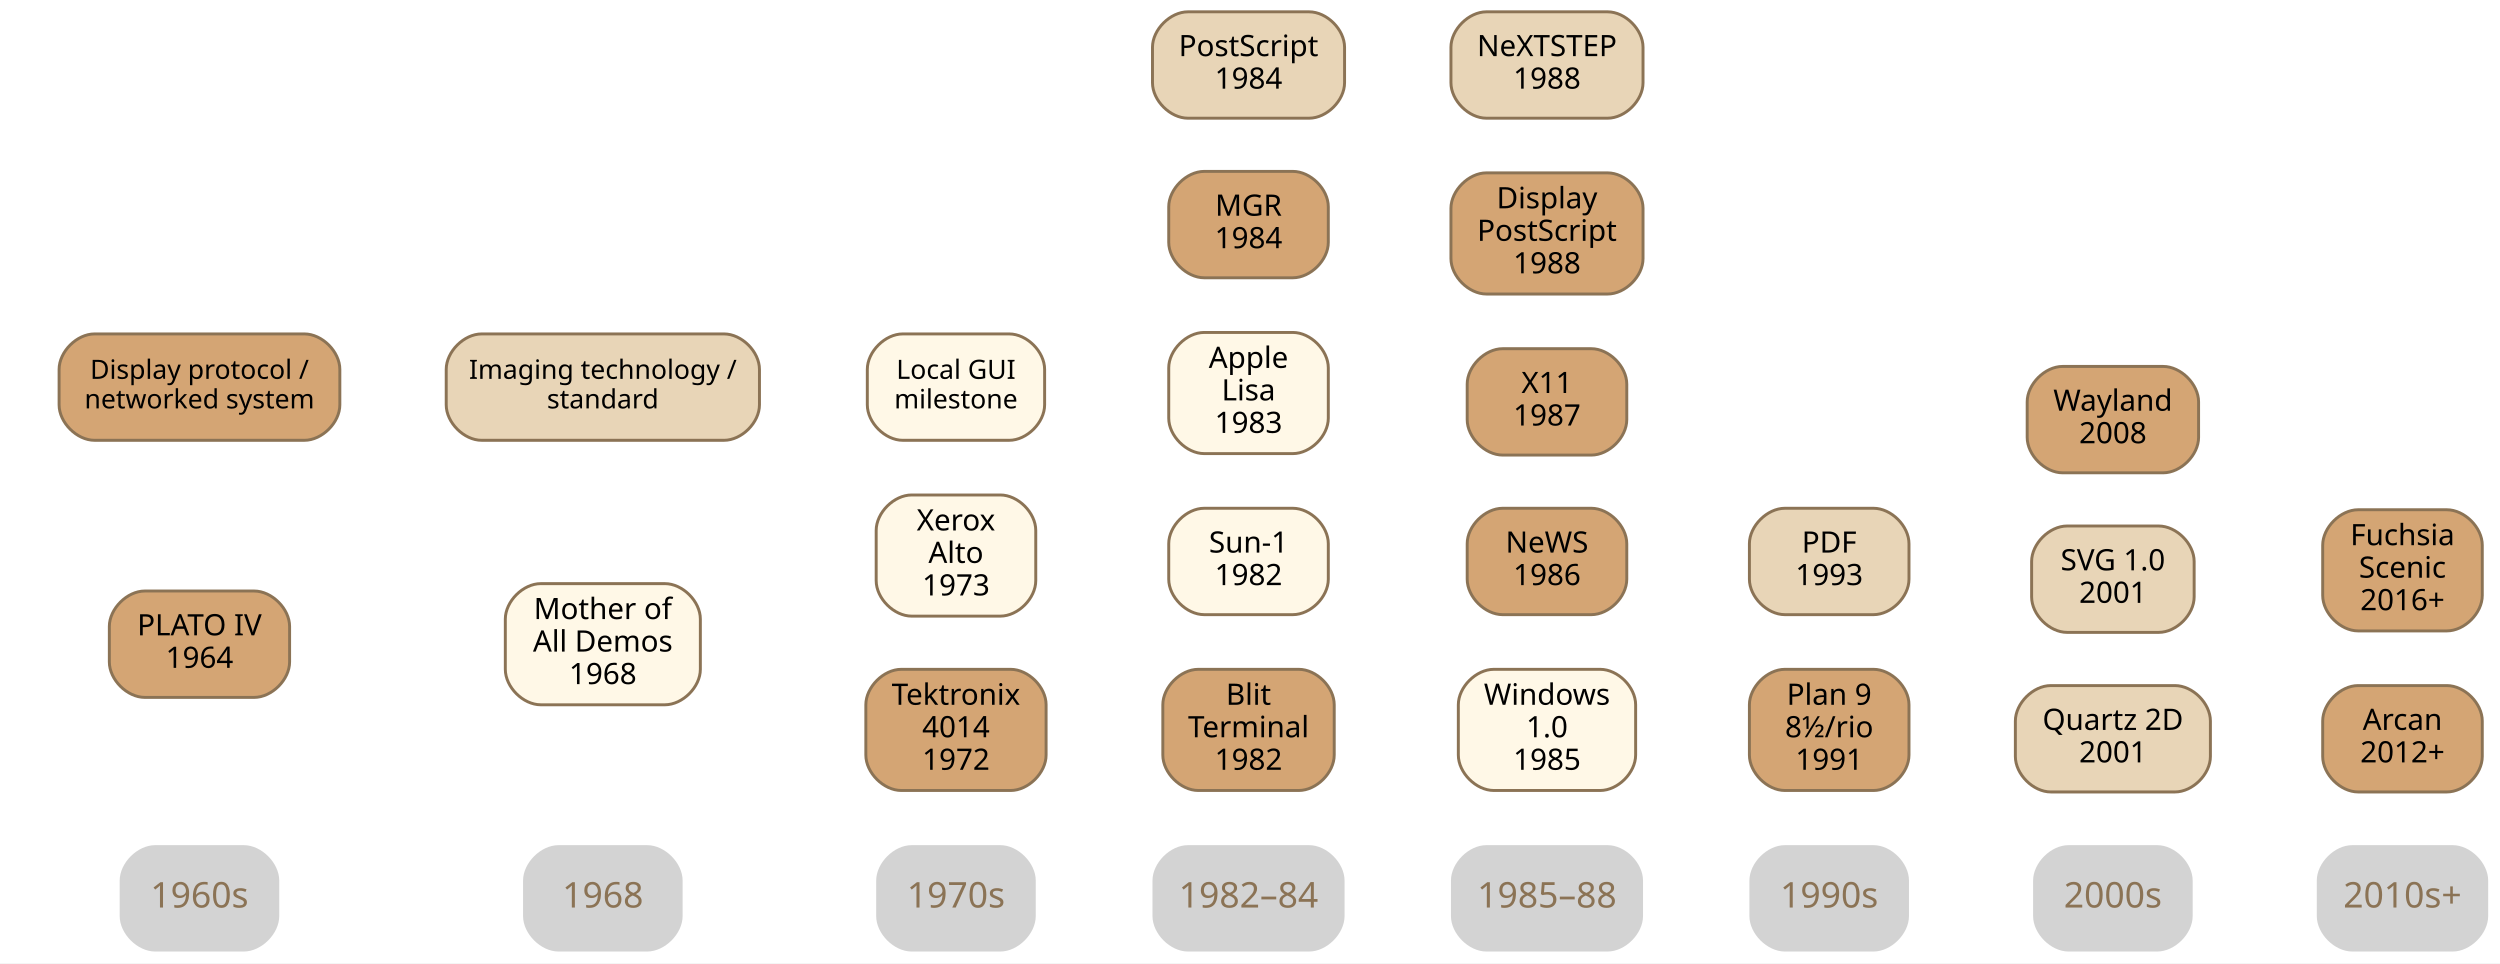
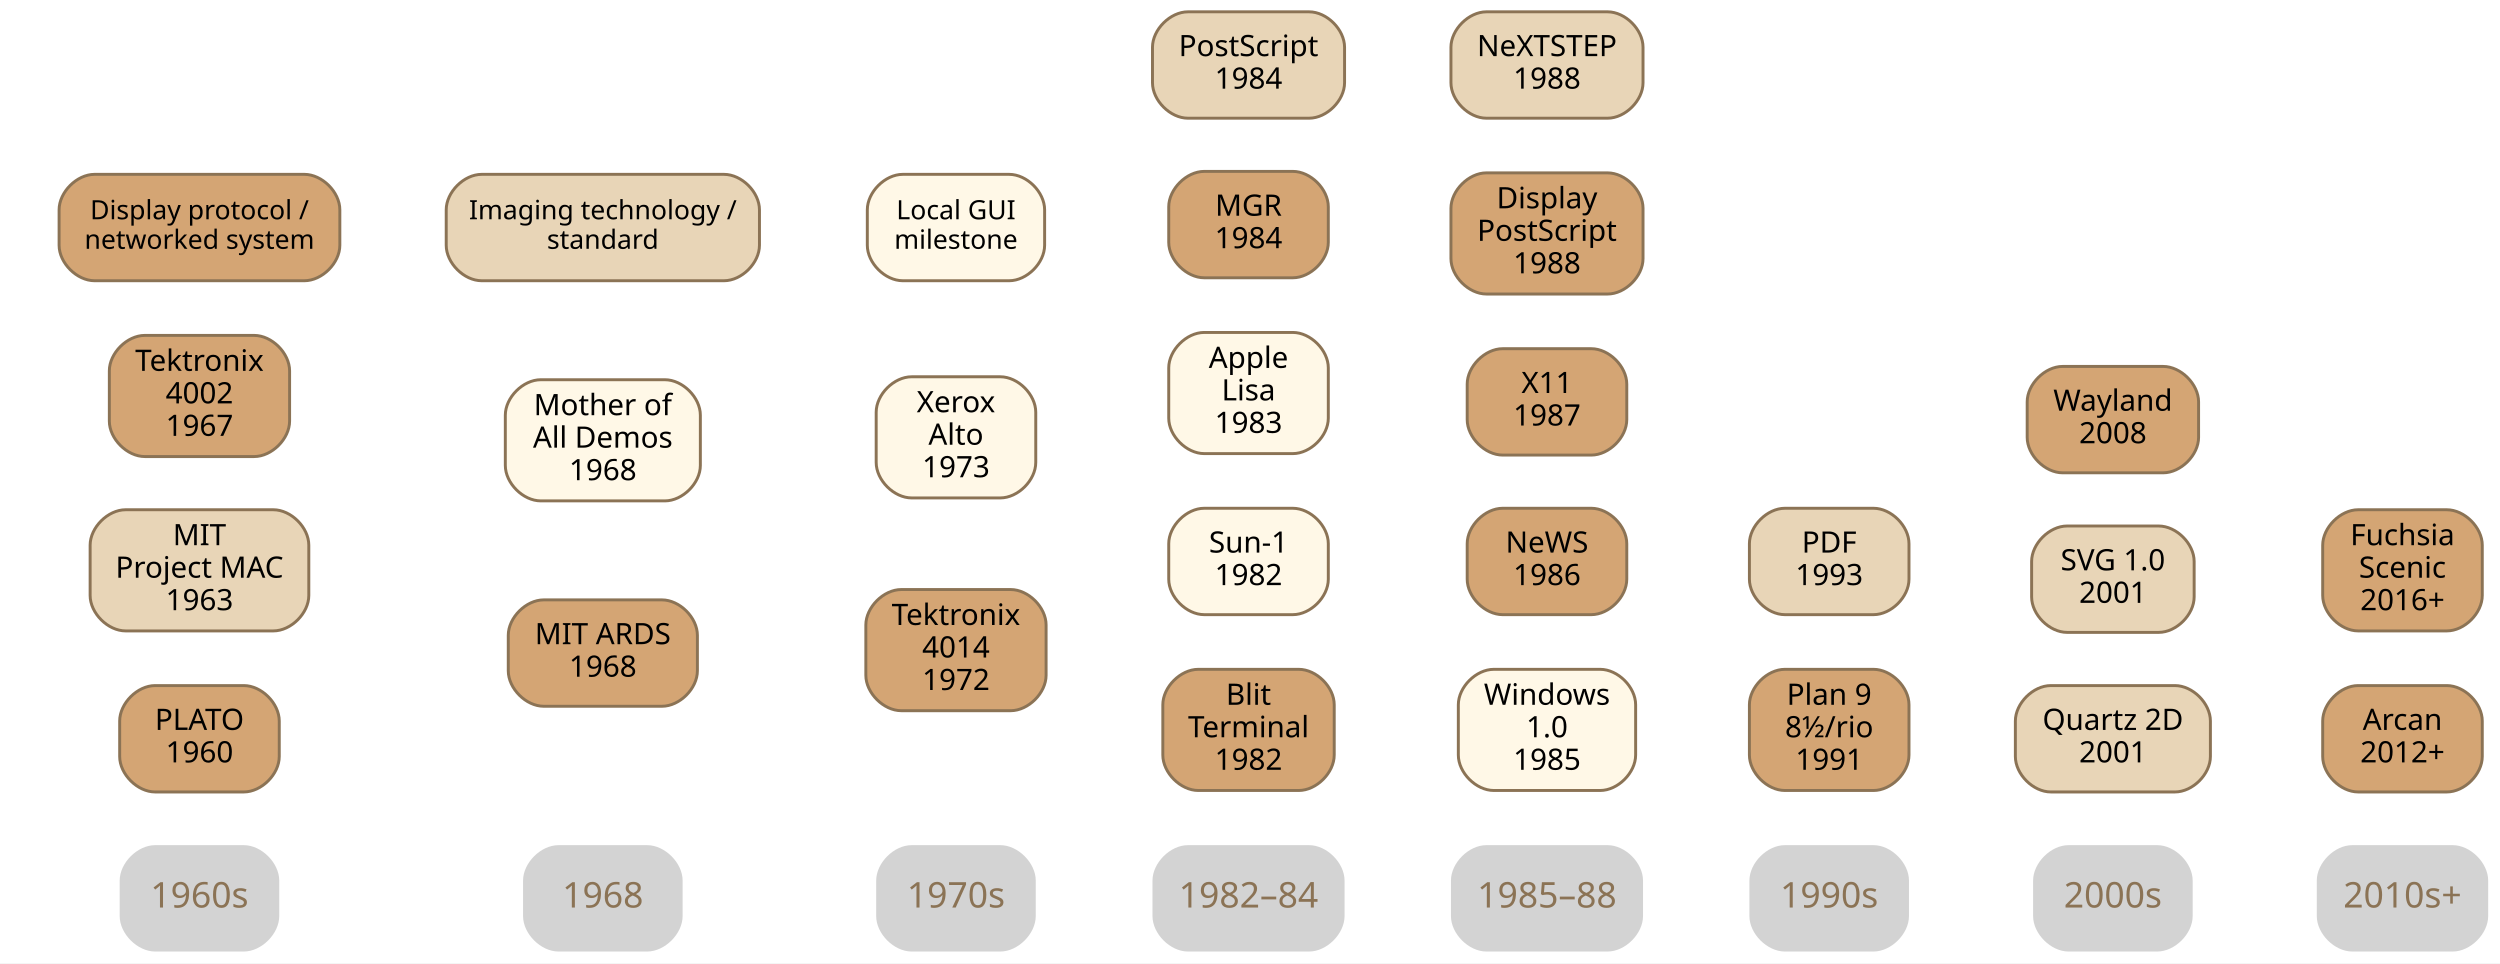
<svg xmlns="http://www.w3.org/2000/svg" xmlns:xlink="http://www.w3.org/1999/xlink" width="846pt" height="326pt" viewBox="0.00 0.00 846.00 326.00">
  <g id="graph0" class="graph" transform="scale(1 1) rotate(0) translate(4 322)">
    <polygon fill="white" stroke="transparent" points="-4,4 -4,-322 842,-322 842,4 -4,4" />
    <g id="clust9" class="cluster">
</g>
    <g id="node1" class="node">
      <path fill="lightgrey" stroke="transparent" d="M78.5,-36C78.5,-36 48.5,-36 48.5,-36 42.5,-36 36.5,-30 36.5,-24 36.5,-24 36.5,-12 36.5,-12 36.5,-6 42.5,0 48.5,0 48.5,0 78.5,0 78.5,0 84.5,0 90.5,-6 90.5,-12 90.5,-12 90.5,-24 90.5,-24 90.5,-30 84.5,-36 78.5,-36" />
      <text text-anchor="middle" x="63.5" y="-14.9" font-family="IBM Plex Mono" font-size="12.00" fill="#8b7355">1960s</text>
    </g>
-     <g id="node3" class="node">
+     <g id="node5" class="node">
      <path fill="lightgrey" stroke="transparent" d="M215,-36C215,-36 185,-36 185,-36 179,-36 173,-30 173,-24 173,-24 173,-12 173,-12 173,-6 179,0 185,0 185,0 215,0 215,0 221,0 227,-6 227,-12 227,-12 227,-24 227,-24 227,-30 221,-36 215,-36" />
      <text text-anchor="middle" x="200" y="-14.9" font-family="IBM Plex Mono" font-size="12.00" fill="#8b7355">1968</text>
    </g>
    <g id="node2" class="node">
      <g id="a_node2">
-         <a xlink:title="Plasma display terminals, TUTOR language">
-           <path fill="#d4a574" stroke="#8b7355" d="M82,-122C82,-122 45,-122 45,-122 39,-122 33,-116 33,-110 33,-110 33,-98 33,-98 33,-92 39,-86 45,-86 45,-86 82,-86 82,-86 88,-86 94,-92 94,-98 94,-98 94,-110 94,-110 94,-116 88,-122 82,-122" />
-           <text text-anchor="middle" x="63.5" y="-107" font-family="IBM Plex Sans" font-size="10.00">PLATO IV</text>
-           <text text-anchor="middle" x="63.5" y="-96" font-family="IBM Plex Sans" font-size="10.00">1964</text>
-         </a>
-       </g>
-     </g>
-     <g id="node5" class="node">
+         <a xlink:title="Programmable display terminals, TUTOR language, plasma panels">
+           <path fill="#d4a574" stroke="#8b7355" d="M78.5,-90C78.5,-90 48.5,-90 48.5,-90 42.5,-90 36.5,-84 36.5,-78 36.5,-78 36.5,-66 36.5,-66 36.5,-60 42.5,-54 48.5,-54 48.5,-54 78.5,-54 78.5,-54 84.5,-54 90.5,-60 90.5,-66 90.5,-66 90.5,-78 90.5,-78 90.5,-84 84.5,-90 78.5,-90" />
+           <text text-anchor="middle" x="63.5" y="-75" font-family="IBM Plex Sans" font-size="10.00">PLATO</text>
+           <text text-anchor="middle" x="63.5" y="-64" font-family="IBM Plex Sans" font-size="10.00">1960</text>
+         </a>
+       </g>
+     </g>
+     <g id="node3" class="node">
+       <g id="a_node3">
+         <a xlink:title="Time-sharing, ARDS terminal, Multics Graphics System">
+           <path fill="#e8d5b7" stroke="#8b7355" d="M88.5,-149.5C88.5,-149.5 38.5,-149.5 38.5,-149.5 32.5,-149.5 26.5,-143.5 26.5,-137.5 26.5,-137.5 26.5,-120.5 26.5,-120.5 26.5,-114.5 32.5,-108.5 38.5,-108.5 38.5,-108.5 88.5,-108.5 88.5,-108.5 94.5,-108.5 100.5,-114.5 100.5,-120.5 100.5,-120.5 100.5,-137.5 100.5,-137.5 100.5,-143.5 94.5,-149.5 88.5,-149.5" />
+           <text text-anchor="middle" x="63.5" y="-137.5" font-family="IBM Plex Sans" font-size="10.00">MIT</text>
+           <text text-anchor="middle" x="63.5" y="-126.5" font-family="IBM Plex Sans" font-size="10.00">Project MAC</text>
+           <text text-anchor="middle" x="63.5" y="-115.5" font-family="IBM Plex Sans" font-size="10.00">1963</text>
+         </a>
+       </g>
+     </g>
+     <g id="node4" class="node">
+       <g id="a_node4">
+         <a xlink:title="First Tektronix storage tube graphics terminal">
+           <path fill="#d4a574" stroke="#8b7355" d="M82,-208.5C82,-208.5 45,-208.5 45,-208.5 39,-208.5 33,-202.5 33,-196.5 33,-196.5 33,-179.5 33,-179.5 33,-173.5 39,-167.5 45,-167.5 45,-167.5 82,-167.5 82,-167.5 88,-167.5 94,-173.5 94,-179.5 94,-179.5 94,-196.5 94,-196.5 94,-202.5 88,-208.5 82,-208.5" />
+           <text text-anchor="middle" x="63.5" y="-196.5" font-family="IBM Plex Sans" font-size="10.00">Tektronix</text>
+           <text text-anchor="middle" x="63.5" y="-185.5" font-family="IBM Plex Sans" font-size="10.00">4002</text>
+           <text text-anchor="middle" x="63.5" y="-174.5" font-family="IBM Plex Sans" font-size="10.00">1967</text>
+         </a>
+       </g>
+     </g>
+     <g id="node8" class="node">
      <path fill="lightgrey" stroke="transparent" d="M334.5,-36C334.5,-36 304.5,-36 304.5,-36 298.5,-36 292.5,-30 292.5,-24 292.5,-24 292.5,-12 292.5,-12 292.5,-6 298.5,0 304.5,0 304.5,0 334.5,0 334.5,0 340.5,0 346.5,-6 346.5,-12 346.5,-12 346.5,-24 346.5,-24 346.5,-30 340.5,-36 334.5,-36" />
      <text text-anchor="middle" x="319.5" y="-14.9" font-family="IBM Plex Mono" font-size="12.00" fill="#8b7355">1970s</text>
    </g>
-     <g id="node4" class="node">
-       <g id="a_node4">
+     <g id="node6" class="node">
+       <g id="a_node6">
+         <a xlink:title="Storage tube remote graphics terminal, first mouse">
+           <path fill="#d4a574" stroke="#8b7355" d="M220,-119C220,-119 180,-119 180,-119 174,-119 168,-113 168,-107 168,-107 168,-95 168,-95 168,-89 174,-83 180,-83 180,-83 220,-83 220,-83 226,-83 232,-89 232,-95 232,-95 232,-107 232,-107 232,-113 226,-119 220,-119" />
+           <text text-anchor="middle" x="200" y="-104" font-family="IBM Plex Sans" font-size="10.00">MIT ARDS</text>
+           <text text-anchor="middle" x="200" y="-93" font-family="IBM Plex Sans" font-size="10.00">1968</text>
+         </a>
+       </g>
+     </g>
+     <g id="node7" class="node">
+       <g id="a_node7">
        <a xlink:title="Engelbart: mouse, hypertext, video conferencing">
-           <path fill="#fff8e7" stroke="#8b7355" d="M221,-124.5C221,-124.5 179,-124.5 179,-124.5 173,-124.5 167,-118.5 167,-112.5 167,-112.5 167,-95.5 167,-95.5 167,-89.5 173,-83.5 179,-83.5 179,-83.5 221,-83.5 221,-83.5 227,-83.5 233,-89.5 233,-95.5 233,-95.5 233,-112.5 233,-112.5 233,-118.5 227,-124.5 221,-124.5" />
-           <text text-anchor="middle" x="200" y="-112.5" font-family="IBM Plex Sans" font-size="10.00">Mother of</text>
-           <text text-anchor="middle" x="200" y="-101.5" font-family="IBM Plex Sans" font-size="10.00">All Demos</text>
-           <text text-anchor="middle" x="200" y="-90.5" font-family="IBM Plex Sans" font-size="10.00">1968</text>
-         </a>
-       </g>
-     </g>
-     <g id="node8" class="node">
+           <path fill="#fff8e7" stroke="#8b7355" d="M221,-193.5C221,-193.5 179,-193.5 179,-193.5 173,-193.5 167,-187.5 167,-181.5 167,-181.5 167,-164.5 167,-164.5 167,-158.5 173,-152.5 179,-152.5 179,-152.5 221,-152.5 221,-152.5 227,-152.5 233,-158.5 233,-164.5 233,-164.5 233,-181.5 233,-181.5 233,-187.5 227,-193.5 221,-193.5" />
+           <text text-anchor="middle" x="200" y="-181.5" font-family="IBM Plex Sans" font-size="10.00">Mother of</text>
+           <text text-anchor="middle" x="200" y="-170.5" font-family="IBM Plex Sans" font-size="10.00">All Demos</text>
+           <text text-anchor="middle" x="200" y="-159.5" font-family="IBM Plex Sans" font-size="10.00">1968</text>
+         </a>
+       </g>
+     </g>
+     <g id="node11" class="node">
      <path fill="lightgrey" stroke="transparent" d="M439,-36C439,-36 398,-36 398,-36 392,-36 386,-30 386,-24 386,-24 386,-12 386,-12 386,-6 392,0 398,0 398,0 439,0 439,0 445,0 451,-6 451,-12 451,-12 451,-24 451,-24 451,-30 445,-36 439,-36" />
      <text text-anchor="middle" x="418.5" y="-14.9" font-family="IBM Plex Mono" font-size="12.00" fill="#8b7355">1982–84</text>
    </g>
-     <g id="node6" class="node">
-       <g id="a_node6">
+     <g id="node9" class="node">
+       <g id="a_node9">
        <a xlink:title="Vector storage tube terminal, ARPANET graphics">
-           <path fill="#d4a574" stroke="#8b7355" d="M338,-95.5C338,-95.5 301,-95.5 301,-95.5 295,-95.5 289,-89.5 289,-83.5 289,-83.5 289,-66.5 289,-66.5 289,-60.5 295,-54.5 301,-54.5 301,-54.5 338,-54.5 338,-54.5 344,-54.5 350,-60.5 350,-66.5 350,-66.5 350,-83.5 350,-83.5 350,-89.5 344,-95.5 338,-95.5" />
-           <text text-anchor="middle" x="319.5" y="-83.5" font-family="IBM Plex Sans" font-size="10.00">Tektronix</text>
-           <text text-anchor="middle" x="319.5" y="-72.5" font-family="IBM Plex Sans" font-size="10.00">4014</text>
-           <text text-anchor="middle" x="319.5" y="-61.5" font-family="IBM Plex Sans" font-size="10.00">1972</text>
-         </a>
-       </g>
-     </g>
-     <g id="node7" class="node">
-       <g id="a_node7">
+           <path fill="#d4a574" stroke="#8b7355" d="M338,-122.5C338,-122.5 301,-122.5 301,-122.5 295,-122.5 289,-116.5 289,-110.5 289,-110.5 289,-93.5 289,-93.5 289,-87.5 295,-81.5 301,-81.5 301,-81.5 338,-81.5 338,-81.5 344,-81.5 350,-87.5 350,-93.5 350,-93.5 350,-110.5 350,-110.5 350,-116.5 344,-122.5 338,-122.5" />
+           <text text-anchor="middle" x="319.5" y="-110.5" font-family="IBM Plex Sans" font-size="10.00">Tektronix</text>
+           <text text-anchor="middle" x="319.5" y="-99.5" font-family="IBM Plex Sans" font-size="10.00">4014</text>
+           <text text-anchor="middle" x="319.5" y="-88.5" font-family="IBM Plex Sans" font-size="10.00">1972</text>
+         </a>
+       </g>
+     </g>
+     <g id="node10" class="node">
+       <g id="a_node10">
        <a xlink:title="First GUI workstation, bitmap display">
-           <path fill="#fff8e7" stroke="#8b7355" d="M334.5,-154.5C334.5,-154.5 304.5,-154.5 304.5,-154.5 298.5,-154.5 292.5,-148.5 292.5,-142.5 292.5,-142.5 292.5,-125.5 292.5,-125.5 292.5,-119.5 298.5,-113.5 304.5,-113.5 304.5,-113.5 334.5,-113.5 334.5,-113.5 340.5,-113.5 346.5,-119.5 346.5,-125.5 346.5,-125.5 346.5,-142.5 346.5,-142.5 346.5,-148.5 340.5,-154.5 334.5,-154.5" />
-           <text text-anchor="middle" x="319.5" y="-142.5" font-family="IBM Plex Sans" font-size="10.00">Xerox</text>
-           <text text-anchor="middle" x="319.5" y="-131.5" font-family="IBM Plex Sans" font-size="10.00">Alto</text>
-           <text text-anchor="middle" x="319.5" y="-120.5" font-family="IBM Plex Sans" font-size="10.00">1973</text>
-         </a>
-       </g>
-     </g>
-     <g id="node14" class="node">
+           <path fill="#fff8e7" stroke="#8b7355" d="M334.5,-194.5C334.5,-194.5 304.5,-194.5 304.5,-194.5 298.5,-194.5 292.5,-188.5 292.5,-182.5 292.5,-182.5 292.5,-165.5 292.5,-165.5 292.5,-159.5 298.5,-153.5 304.5,-153.5 304.5,-153.5 334.5,-153.5 334.5,-153.5 340.5,-153.5 346.5,-159.5 346.5,-165.5 346.5,-165.5 346.5,-182.5 346.5,-182.5 346.5,-188.5 340.5,-194.5 334.5,-194.5" />
+           <text text-anchor="middle" x="319.5" y="-182.5" font-family="IBM Plex Sans" font-size="10.00">Xerox</text>
+           <text text-anchor="middle" x="319.5" y="-171.5" font-family="IBM Plex Sans" font-size="10.00">Alto</text>
+           <text text-anchor="middle" x="319.5" y="-160.5" font-family="IBM Plex Sans" font-size="10.00">1973</text>
+         </a>
+       </g>
+     </g>
+     <g id="node17" class="node">
      <path fill="lightgrey" stroke="transparent" d="M540,-36C540,-36 499,-36 499,-36 493,-36 487,-30 487,-24 487,-24 487,-12 487,-12 487,-6 493,0 499,0 499,0 540,0 540,0 546,0 552,-6 552,-12 552,-12 552,-24 552,-24 552,-30 546,-36 540,-36" />
      <text text-anchor="middle" x="519.5" y="-14.9" font-family="IBM Plex Mono" font-size="12.00" fill="#8b7355">1985–88</text>
    </g>
-     <g id="node9" class="node">
-       <g id="a_node9">
+     <g id="node12" class="node">
+       <g id="a_node12">
        <a xlink:title="Programmable bitmap terminal, 68000 CPU">
          <path fill="#d4a574" stroke="#8b7355" d="M435.5,-95.5C435.5,-95.5 401.5,-95.5 401.5,-95.5 395.5,-95.5 389.5,-89.5 389.5,-83.5 389.5,-83.5 389.5,-66.5 389.5,-66.5 389.5,-60.5 395.5,-54.5 401.5,-54.5 401.5,-54.5 435.5,-54.5 435.5,-54.5 441.5,-54.5 447.5,-60.5 447.5,-66.5 447.5,-66.5 447.5,-83.5 447.5,-83.5 447.5,-89.5 441.5,-95.5 435.5,-95.5" />
          <text text-anchor="middle" x="418.5" y="-83.5" font-family="IBM Plex Sans" font-size="10.00">Blit</text>
          <text text-anchor="middle" x="418.5" y="-72.5" font-family="IBM Plex Sans" font-size="10.00">Terminal</text>
          <text text-anchor="middle" x="418.5" y="-61.5" font-family="IBM Plex Sans" font-size="10.00">1982</text>
        </a>
      </g>
    </g>
-     <g id="node10" class="node">
-       <g id="a_node10">
+     <g id="node13" class="node">
+       <g id="a_node13">
        <a xlink:title="Unix workstation, networked from birth">
          <path fill="#fff8e7" stroke="#8b7355" d="M433.5,-150C433.5,-150 403.5,-150 403.5,-150 397.5,-150 391.5,-144 391.5,-138 391.5,-138 391.5,-126 391.5,-126 391.5,-120 397.5,-114 403.5,-114 403.5,-114 433.5,-114 433.5,-114 439.5,-114 445.5,-120 445.5,-126 445.5,-126 445.5,-138 445.5,-138 445.5,-144 439.5,-150 433.5,-150" />
          <text text-anchor="middle" x="418.5" y="-135" font-family="IBM Plex Sans" font-size="10.00">Sun-1</text>
          <text text-anchor="middle" x="418.5" y="-124" font-family="IBM Plex Sans" font-size="10.00">1982</text>
        </a>
      </g>
    </g>
-     <g id="node11" class="node">
-       <g id="a_node11">
+     <g id="node14" class="node">
+       <g id="a_node14">
        <a xlink:title="First commercial GUI computer">
          <path fill="#fff8e7" stroke="#8b7355" d="M433.5,-209.5C433.5,-209.5 403.5,-209.5 403.5,-209.5 397.5,-209.5 391.5,-203.5 391.5,-197.5 391.5,-197.5 391.5,-180.5 391.5,-180.5 391.5,-174.5 397.5,-168.5 403.5,-168.5 403.5,-168.5 433.5,-168.5 433.5,-168.5 439.5,-168.5 445.5,-174.5 445.5,-180.5 445.5,-180.5 445.5,-197.5 445.5,-197.5 445.5,-203.5 439.5,-209.5 433.5,-209.5" />
          <text text-anchor="middle" x="418.5" y="-197.5" font-family="IBM Plex Sans" font-size="10.00">Apple</text>
          <text text-anchor="middle" x="418.5" y="-186.5" font-family="IBM Plex Sans" font-size="10.00">Lisa</text>
          <text text-anchor="middle" x="418.5" y="-175.5" font-family="IBM Plex Sans" font-size="10.00">1983</text>
        </a>
      </g>
    </g>
-     <g id="node12" class="node">
-       <g id="a_node12">
+     <g id="node15" class="node">
+       <g id="a_node15">
        <a xlink:title="Escape-sequence window system">
          <path fill="#d4a574" stroke="#8b7355" d="M433.5,-264C433.5,-264 403.5,-264 403.5,-264 397.5,-264 391.5,-258 391.5,-252 391.5,-252 391.5,-240 391.5,-240 391.5,-234 397.5,-228 403.5,-228 403.5,-228 433.5,-228 433.5,-228 439.5,-228 445.5,-234 445.5,-240 445.5,-240 445.5,-252 445.5,-252 445.5,-258 439.5,-264 433.5,-264" />
          <text text-anchor="middle" x="418.5" y="-249" font-family="IBM Plex Sans" font-size="10.00">MGR</text>
          <text text-anchor="middle" x="418.5" y="-238" font-family="IBM Plex Sans" font-size="10.00">1984</text>
        </a>
      </g>
    </g>
-     <g id="node13" class="node">
-       <g id="a_node13">
+     <g id="node16" class="node">
+       <g id="a_node16">
        <a xlink:title="Page description language">
          <path fill="#e8d5b7" stroke="#8b7355" d="M439,-318C439,-318 398,-318 398,-318 392,-318 386,-312 386,-306 386,-306 386,-294 386,-294 386,-288 392,-282 398,-282 398,-282 439,-282 439,-282 445,-282 451,-288 451,-294 451,-294 451,-306 451,-306 451,-312 445,-318 439,-318" />
          <text text-anchor="middle" x="418.5" y="-303" font-family="IBM Plex Sans" font-size="10.00">PostScript</text>
          <text text-anchor="middle" x="418.5" y="-292" font-family="IBM Plex Sans" font-size="10.00">1984</text>
        </a>
      </g>
    </g>
-     <g id="node20" class="node">
+     <g id="node23" class="node">
      <path fill="lightgrey" stroke="transparent" d="M630,-36C630,-36 600,-36 600,-36 594,-36 588,-30 588,-24 588,-24 588,-12 588,-12 588,-6 594,0 600,0 600,0 630,0 630,0 636,0 642,-6 642,-12 642,-12 642,-24 642,-24 642,-30 636,-36 630,-36" />
      <text text-anchor="middle" x="615" y="-14.9" font-family="IBM Plex Mono" font-size="12.00" fill="#8b7355">1990s</text>
    </g>
-     <g id="node15" class="node">
-       <g id="a_node15">
+     <g id="node18" class="node">
+       <g id="a_node18">
        <a xlink:title="Microsoft's first GUI">
          <path fill="#fff8e7" stroke="#8b7355" d="M537.5,-95.5C537.5,-95.5 501.5,-95.5 501.5,-95.5 495.5,-95.5 489.5,-89.5 489.5,-83.5 489.5,-83.5 489.5,-66.5 489.5,-66.5 489.5,-60.5 495.5,-54.5 501.5,-54.5 501.5,-54.5 537.5,-54.5 537.5,-54.5 543.5,-54.5 549.5,-60.5 549.5,-66.5 549.5,-66.5 549.5,-83.5 549.5,-83.5 549.5,-89.5 543.5,-95.5 537.5,-95.5" />
          <text text-anchor="middle" x="519.5" y="-83.5" font-family="IBM Plex Sans" font-size="10.00">Windows</text>
          <text text-anchor="middle" x="519.5" y="-72.5" font-family="IBM Plex Sans" font-size="10.00">1.0</text>
          <text text-anchor="middle" x="519.5" y="-61.5" font-family="IBM Plex Sans" font-size="10.00">1985</text>
        </a>
      </g>
    </g>
-     <g id="node16" class="node">
-       <g id="a_node16">
+     <g id="node19" class="node">
+       <g id="a_node19">
        <a xlink:title="PostScript window system">
          <path fill="#d4a574" stroke="#8b7355" d="M534.5,-150C534.5,-150 504.5,-150 504.5,-150 498.5,-150 492.5,-144 492.5,-138 492.5,-138 492.5,-126 492.5,-126 492.5,-120 498.5,-114 504.5,-114 504.5,-114 534.5,-114 534.5,-114 540.5,-114 546.5,-120 546.5,-126 546.5,-126 546.5,-138 546.5,-138 546.5,-144 540.5,-150 534.5,-150" />
          <text text-anchor="middle" x="519.5" y="-135" font-family="IBM Plex Sans" font-size="10.00">NeWS</text>
          <text text-anchor="middle" x="519.5" y="-124" font-family="IBM Plex Sans" font-size="10.00">1986</text>
        </a>
      </g>
    </g>
-     <g id="node17" class="node">
-       <g id="a_node17">
+     <g id="node20" class="node">
+       <g id="a_node20">
        <a xlink:title="MIT X Window System">
          <path fill="#d4a574" stroke="#8b7355" d="M534.5,-204C534.5,-204 504.5,-204 504.5,-204 498.5,-204 492.5,-198 492.5,-192 492.5,-192 492.5,-180 492.5,-180 492.5,-174 498.5,-168 504.5,-168 504.5,-168 534.5,-168 534.5,-168 540.5,-168 546.5,-174 546.5,-180 546.5,-180 546.5,-192 546.5,-192 546.5,-198 540.5,-204 534.5,-204" />
          <text text-anchor="middle" x="519.5" y="-189" font-family="IBM Plex Sans" font-size="10.00">X11</text>
          <text text-anchor="middle" x="519.5" y="-178" font-family="IBM Plex Sans" font-size="10.00">1987</text>
        </a>
      </g>
    </g>
-     <g id="node18" class="node">
-       <g id="a_node18">
+     <g id="node21" class="node">
+       <g id="a_node21">
        <a xlink:title="Adobe rendering protocol">
          <path fill="#d4a574" stroke="#8b7355" d="M540,-263.5C540,-263.5 499,-263.5 499,-263.5 493,-263.5 487,-257.5 487,-251.5 487,-251.5 487,-234.5 487,-234.5 487,-228.5 493,-222.5 499,-222.5 499,-222.5 540,-222.5 540,-222.5 546,-222.5 552,-228.5 552,-234.5 552,-234.5 552,-251.5 552,-251.5 552,-257.5 546,-263.5 540,-263.5" />
          <text text-anchor="middle" x="519.5" y="-251.5" font-family="IBM Plex Sans" font-size="10.00">Display</text>
          <text text-anchor="middle" x="519.5" y="-240.5" font-family="IBM Plex Sans" font-size="10.00">PostScript</text>
          <text text-anchor="middle" x="519.5" y="-229.5" font-family="IBM Plex Sans" font-size="10.00">1988</text>
        </a>
      </g>
    </g>
-     <g id="node19" class="node">
-       <g id="a_node19">
+     <g id="node22" class="node">
+       <g id="a_node22">
        <a xlink:title="DPS-based desktop">
          <path fill="#e8d5b7" stroke="#8b7355" d="M540,-318C540,-318 499,-318 499,-318 493,-318 487,-312 487,-306 487,-306 487,-294 487,-294 487,-288 493,-282 499,-282 499,-282 540,-282 540,-282 546,-282 552,-288 552,-294 552,-294 552,-306 552,-306 552,-312 546,-318 540,-318" />
          <text text-anchor="middle" x="519.5" y="-303" font-family="IBM Plex Sans" font-size="10.00">NeXTSTEP</text>
          <text text-anchor="middle" x="519.5" y="-292" font-family="IBM Plex Sans" font-size="10.00">1988</text>
        </a>
      </g>
    </g>
-     <g id="node23" class="node">
+     <g id="node26" class="node">
      <path fill="lightgrey" stroke="transparent" d="M726,-36C726,-36 696,-36 696,-36 690,-36 684,-30 684,-24 684,-24 684,-12 684,-12 684,-6 690,0 696,0 696,0 726,0 726,0 732,0 738,-6 738,-12 738,-12 738,-24 738,-24 738,-30 732,-36 726,-36" />
      <text text-anchor="middle" x="711" y="-14.9" font-family="IBM Plex Mono" font-size="12.00" fill="#8b7355">2000s</text>
    </g>
-     <g id="node21" class="node">
-       <g id="a_node21">
+     <g id="node24" class="node">
+       <g id="a_node24">
        <a xlink:title="Draw device, file system interface">
          <path fill="#d4a574" stroke="#8b7355" d="M630,-95.5C630,-95.5 600,-95.5 600,-95.5 594,-95.5 588,-89.5 588,-83.5 588,-83.5 588,-66.5 588,-66.5 588,-60.5 594,-54.5 600,-54.5 600,-54.5 630,-54.5 630,-54.5 636,-54.5 642,-60.5 642,-66.5 642,-66.5 642,-83.5 642,-83.5 642,-89.5 636,-95.5 630,-95.5" />
          <text text-anchor="middle" x="615" y="-83.5" font-family="IBM Plex Sans" font-size="10.00">Plan 9</text>
          <text text-anchor="middle" x="615" y="-72.5" font-family="IBM Plex Sans" font-size="10.00">8½/rio</text>
          <text text-anchor="middle" x="615" y="-61.5" font-family="IBM Plex Sans" font-size="10.00">1991</text>
        </a>
      </g>
    </g>
-     <g id="node22" class="node">
-       <g id="a_node22">
+     <g id="node25" class="node">
+       <g id="a_node25">
        <a xlink:title="Declarative PostScript subset">
          <path fill="#e8d5b7" stroke="#8b7355" d="M630,-150C630,-150 600,-150 600,-150 594,-150 588,-144 588,-138 588,-138 588,-126 588,-126 588,-120 594,-114 600,-114 600,-114 630,-114 630,-114 636,-114 642,-120 642,-126 642,-126 642,-138 642,-138 642,-144 636,-150 630,-150" />
          <text text-anchor="middle" x="615" y="-135" font-family="IBM Plex Sans" font-size="10.00">PDF</text>
          <text text-anchor="middle" x="615" y="-124" font-family="IBM Plex Sans" font-size="10.00">1993</text>
        </a>
      </g>
    </g>
-     <g id="node27" class="node">
+     <g id="node30" class="node">
      <path fill="lightgrey" stroke="transparent" d="M826,-36C826,-36 792,-36 792,-36 786,-36 780,-30 780,-24 780,-24 780,-12 780,-12 780,-6 786,0 792,0 792,0 826,0 826,0 832,0 838,-6 838,-12 838,-12 838,-24 838,-24 838,-30 832,-36 826,-36" />
      <text text-anchor="middle" x="809" y="-14.9" font-family="IBM Plex Mono" font-size="12.00" fill="#8b7355">2010s+</text>
    </g>
-     <g id="node24" class="node">
-       <g id="a_node24">
+     <g id="node27" class="node">
+       <g id="a_node27">
        <a xlink:title="macOS PDF-based rendering">
          <path fill="#e8d5b7" stroke="#8b7355" d="M732,-90C732,-90 690,-90 690,-90 684,-90 678,-84 678,-78 678,-78 678,-66 678,-66 678,-60 684,-54 690,-54 690,-54 732,-54 732,-54 738,-54 744,-60 744,-66 744,-66 744,-78 744,-78 744,-84 738,-90 732,-90" />
          <text text-anchor="middle" x="711" y="-75" font-family="IBM Plex Sans" font-size="10.00">Quartz 2D</text>
          <text text-anchor="middle" x="711" y="-64" font-family="IBM Plex Sans" font-size="10.00">2001</text>
        </a>
      </g>
    </g>
-     <g id="node25" class="node">
-       <g id="a_node25">
+     <g id="node28" class="node">
+       <g id="a_node28">
        <a xlink:title="W3C vector graphics">
          <path fill="#e8d5b7" stroke="#8b7355" d="M726.5,-144C726.5,-144 695.5,-144 695.5,-144 689.5,-144 683.5,-138 683.5,-132 683.5,-132 683.5,-120 683.5,-120 683.5,-114 689.5,-108 695.5,-108 695.5,-108 726.5,-108 726.5,-108 732.5,-108 738.5,-114 738.5,-120 738.5,-120 738.5,-132 738.5,-132 738.5,-138 732.5,-144 726.5,-144" />
          <text text-anchor="middle" x="711" y="-129" font-family="IBM Plex Sans" font-size="10.00">SVG 1.0</text>
          <text text-anchor="middle" x="711" y="-118" font-family="IBM Plex Sans" font-size="10.00">2001</text>
        </a>
      </g>
    </g>
-     <g id="node26" class="node">
-       <g id="a_node26">
+     <g id="node29" class="node">
+       <g id="a_node29">
        <a xlink:title="Buffer-passing compositor">
          <path fill="#d4a574" stroke="#8b7355" d="M728,-198C728,-198 694,-198 694,-198 688,-198 682,-192 682,-186 682,-186 682,-174 682,-174 682,-168 688,-162 694,-162 694,-162 728,-162 728,-162 734,-162 740,-168 740,-174 740,-174 740,-186 740,-186 740,-192 734,-198 728,-198" />
          <text text-anchor="middle" x="711" y="-183" font-family="IBM Plex Sans" font-size="10.00">Wayland</text>
          <text text-anchor="middle" x="711" y="-172" font-family="IBM Plex Sans" font-size="10.00">2008</text>
        </a>
      </g>
    </g>
-     <g id="node28" class="node">
-       <g id="a_node28">
+     <g id="node31" class="node">
+       <g id="a_node31">
        <a xlink:title="Lua-scriptable display server">
          <path fill="#d4a574" stroke="#8b7355" d="M824,-90C824,-90 794,-90 794,-90 788,-90 782,-84 782,-78 782,-78 782,-66 782,-66 782,-60 788,-54 794,-54 794,-54 824,-54 824,-54 830,-54 836,-60 836,-66 836,-66 836,-78 836,-78 836,-84 830,-90 824,-90" />
          <text text-anchor="middle" x="809" y="-75" font-family="IBM Plex Sans" font-size="10.00">Arcan</text>
          <text text-anchor="middle" x="809" y="-64" font-family="IBM Plex Sans" font-size="10.00">2012+</text>
        </a>
      </g>
    </g>
-     <g id="node29" class="node">
-       <g id="a_node29">
+     <g id="node32" class="node">
+       <g id="a_node32">
        <a xlink:title="Scene graph compositor">
          <path fill="#d4a574" stroke="#8b7355" d="M824,-149.5C824,-149.5 794,-149.5 794,-149.5 788,-149.5 782,-143.5 782,-137.5 782,-137.5 782,-120.5 782,-120.5 782,-114.5 788,-108.5 794,-108.5 794,-108.5 824,-108.5 824,-108.5 830,-108.5 836,-114.5 836,-120.5 836,-120.5 836,-137.5 836,-137.5 836,-143.5 830,-149.5 824,-149.5" />
          <text text-anchor="middle" x="809" y="-137.5" font-family="IBM Plex Sans" font-size="10.00">Fuchsia</text>
          <text text-anchor="middle" x="809" y="-126.5" font-family="IBM Plex Sans" font-size="10.00">Scenic</text>
          <text text-anchor="middle" x="809" y="-115.5" font-family="IBM Plex Sans" font-size="10.00">2016+</text>
        </a>
      </g>
    </g>
-     <g id="node30" class="node">
-       <path fill="#d4a574" stroke="#8b7355" d="M99,-209C99,-209 28,-209 28,-209 22,-209 16,-203 16,-197 16,-197 16,-185 16,-185 16,-179 22,-173 28,-173 28,-173 99,-173 99,-173 105,-173 111,-179 111,-185 111,-185 111,-197 111,-197 111,-203 105,-209 99,-209" />
-       <text text-anchor="middle" x="63.5" y="-193.8" font-family="IBM Plex Sans" font-size="9.00">Display protocol /</text>
-       <text text-anchor="middle" x="63.5" y="-183.8" font-family="IBM Plex Sans" font-size="9.00">networked system</text>
-     </g>
-     <g id="node31" class="node">
-       <path fill="#e8d5b7" stroke="#8b7355" d="M241,-209C241,-209 159,-209 159,-209 153,-209 147,-203 147,-197 147,-197 147,-185 147,-185 147,-179 153,-173 159,-173 159,-173 241,-173 241,-173 247,-173 253,-179 253,-185 253,-185 253,-197 253,-197 253,-203 247,-209 241,-209" />
-       <text text-anchor="middle" x="200" y="-193.8" font-family="IBM Plex Sans" font-size="9.00">Imaging technology /</text>
-       <text text-anchor="middle" x="200" y="-183.8" font-family="IBM Plex Sans" font-size="9.00">standard</text>
-     </g>
-     <g id="node32" class="node">
-       <path fill="#fff8e7" stroke="#8b7355" d="M337.5,-209C337.5,-209 301.5,-209 301.5,-209 295.5,-209 289.5,-203 289.5,-197 289.5,-197 289.5,-185 289.5,-185 289.5,-179 295.5,-173 301.5,-173 301.5,-173 337.5,-173 337.5,-173 343.5,-173 349.5,-179 349.5,-185 349.5,-185 349.5,-197 349.5,-197 349.5,-203 343.5,-209 337.5,-209" />
-       <text text-anchor="middle" x="319.5" y="-193.8" font-family="IBM Plex Sans" font-size="9.00">Local GUI</text>
-       <text text-anchor="middle" x="319.5" y="-183.8" font-family="IBM Plex Sans" font-size="9.00">milestone</text>
+     <g id="node33" class="node">
+       <path fill="#d4a574" stroke="#8b7355" d="M99,-263C99,-263 28,-263 28,-263 22,-263 16,-257 16,-251 16,-251 16,-239 16,-239 16,-233 22,-227 28,-227 28,-227 99,-227 99,-227 105,-227 111,-233 111,-239 111,-239 111,-251 111,-251 111,-257 105,-263 99,-263" />
+       <text text-anchor="middle" x="63.5" y="-247.8" font-family="IBM Plex Sans" font-size="9.00">Display protocol /</text>
+       <text text-anchor="middle" x="63.5" y="-237.8" font-family="IBM Plex Sans" font-size="9.00">networked system</text>
+     </g>
+     <g id="node34" class="node">
+       <path fill="#e8d5b7" stroke="#8b7355" d="M241,-263C241,-263 159,-263 159,-263 153,-263 147,-257 147,-251 147,-251 147,-239 147,-239 147,-233 153,-227 159,-227 159,-227 241,-227 241,-227 247,-227 253,-233 253,-239 253,-239 253,-251 253,-251 253,-257 247,-263 241,-263" />
+       <text text-anchor="middle" x="200" y="-247.8" font-family="IBM Plex Sans" font-size="9.00">Imaging technology /</text>
+       <text text-anchor="middle" x="200" y="-237.8" font-family="IBM Plex Sans" font-size="9.00">standard</text>
+     </g>
+     <g id="node35" class="node">
+       <path fill="#fff8e7" stroke="#8b7355" d="M337.5,-263C337.5,-263 301.5,-263 301.5,-263 295.5,-263 289.5,-257 289.5,-251 289.5,-251 289.5,-239 289.5,-239 289.5,-233 295.5,-227 301.5,-227 301.5,-227 337.5,-227 337.5,-227 343.5,-227 349.5,-233 349.5,-239 349.5,-239 349.5,-251 349.5,-251 349.5,-257 343.5,-263 337.5,-263" />
+       <text text-anchor="middle" x="319.5" y="-247.8" font-family="IBM Plex Sans" font-size="9.00">Local GUI</text>
+       <text text-anchor="middle" x="319.5" y="-237.8" font-family="IBM Plex Sans" font-size="9.00">milestone</text>
    </g>
  </g>
</svg>
